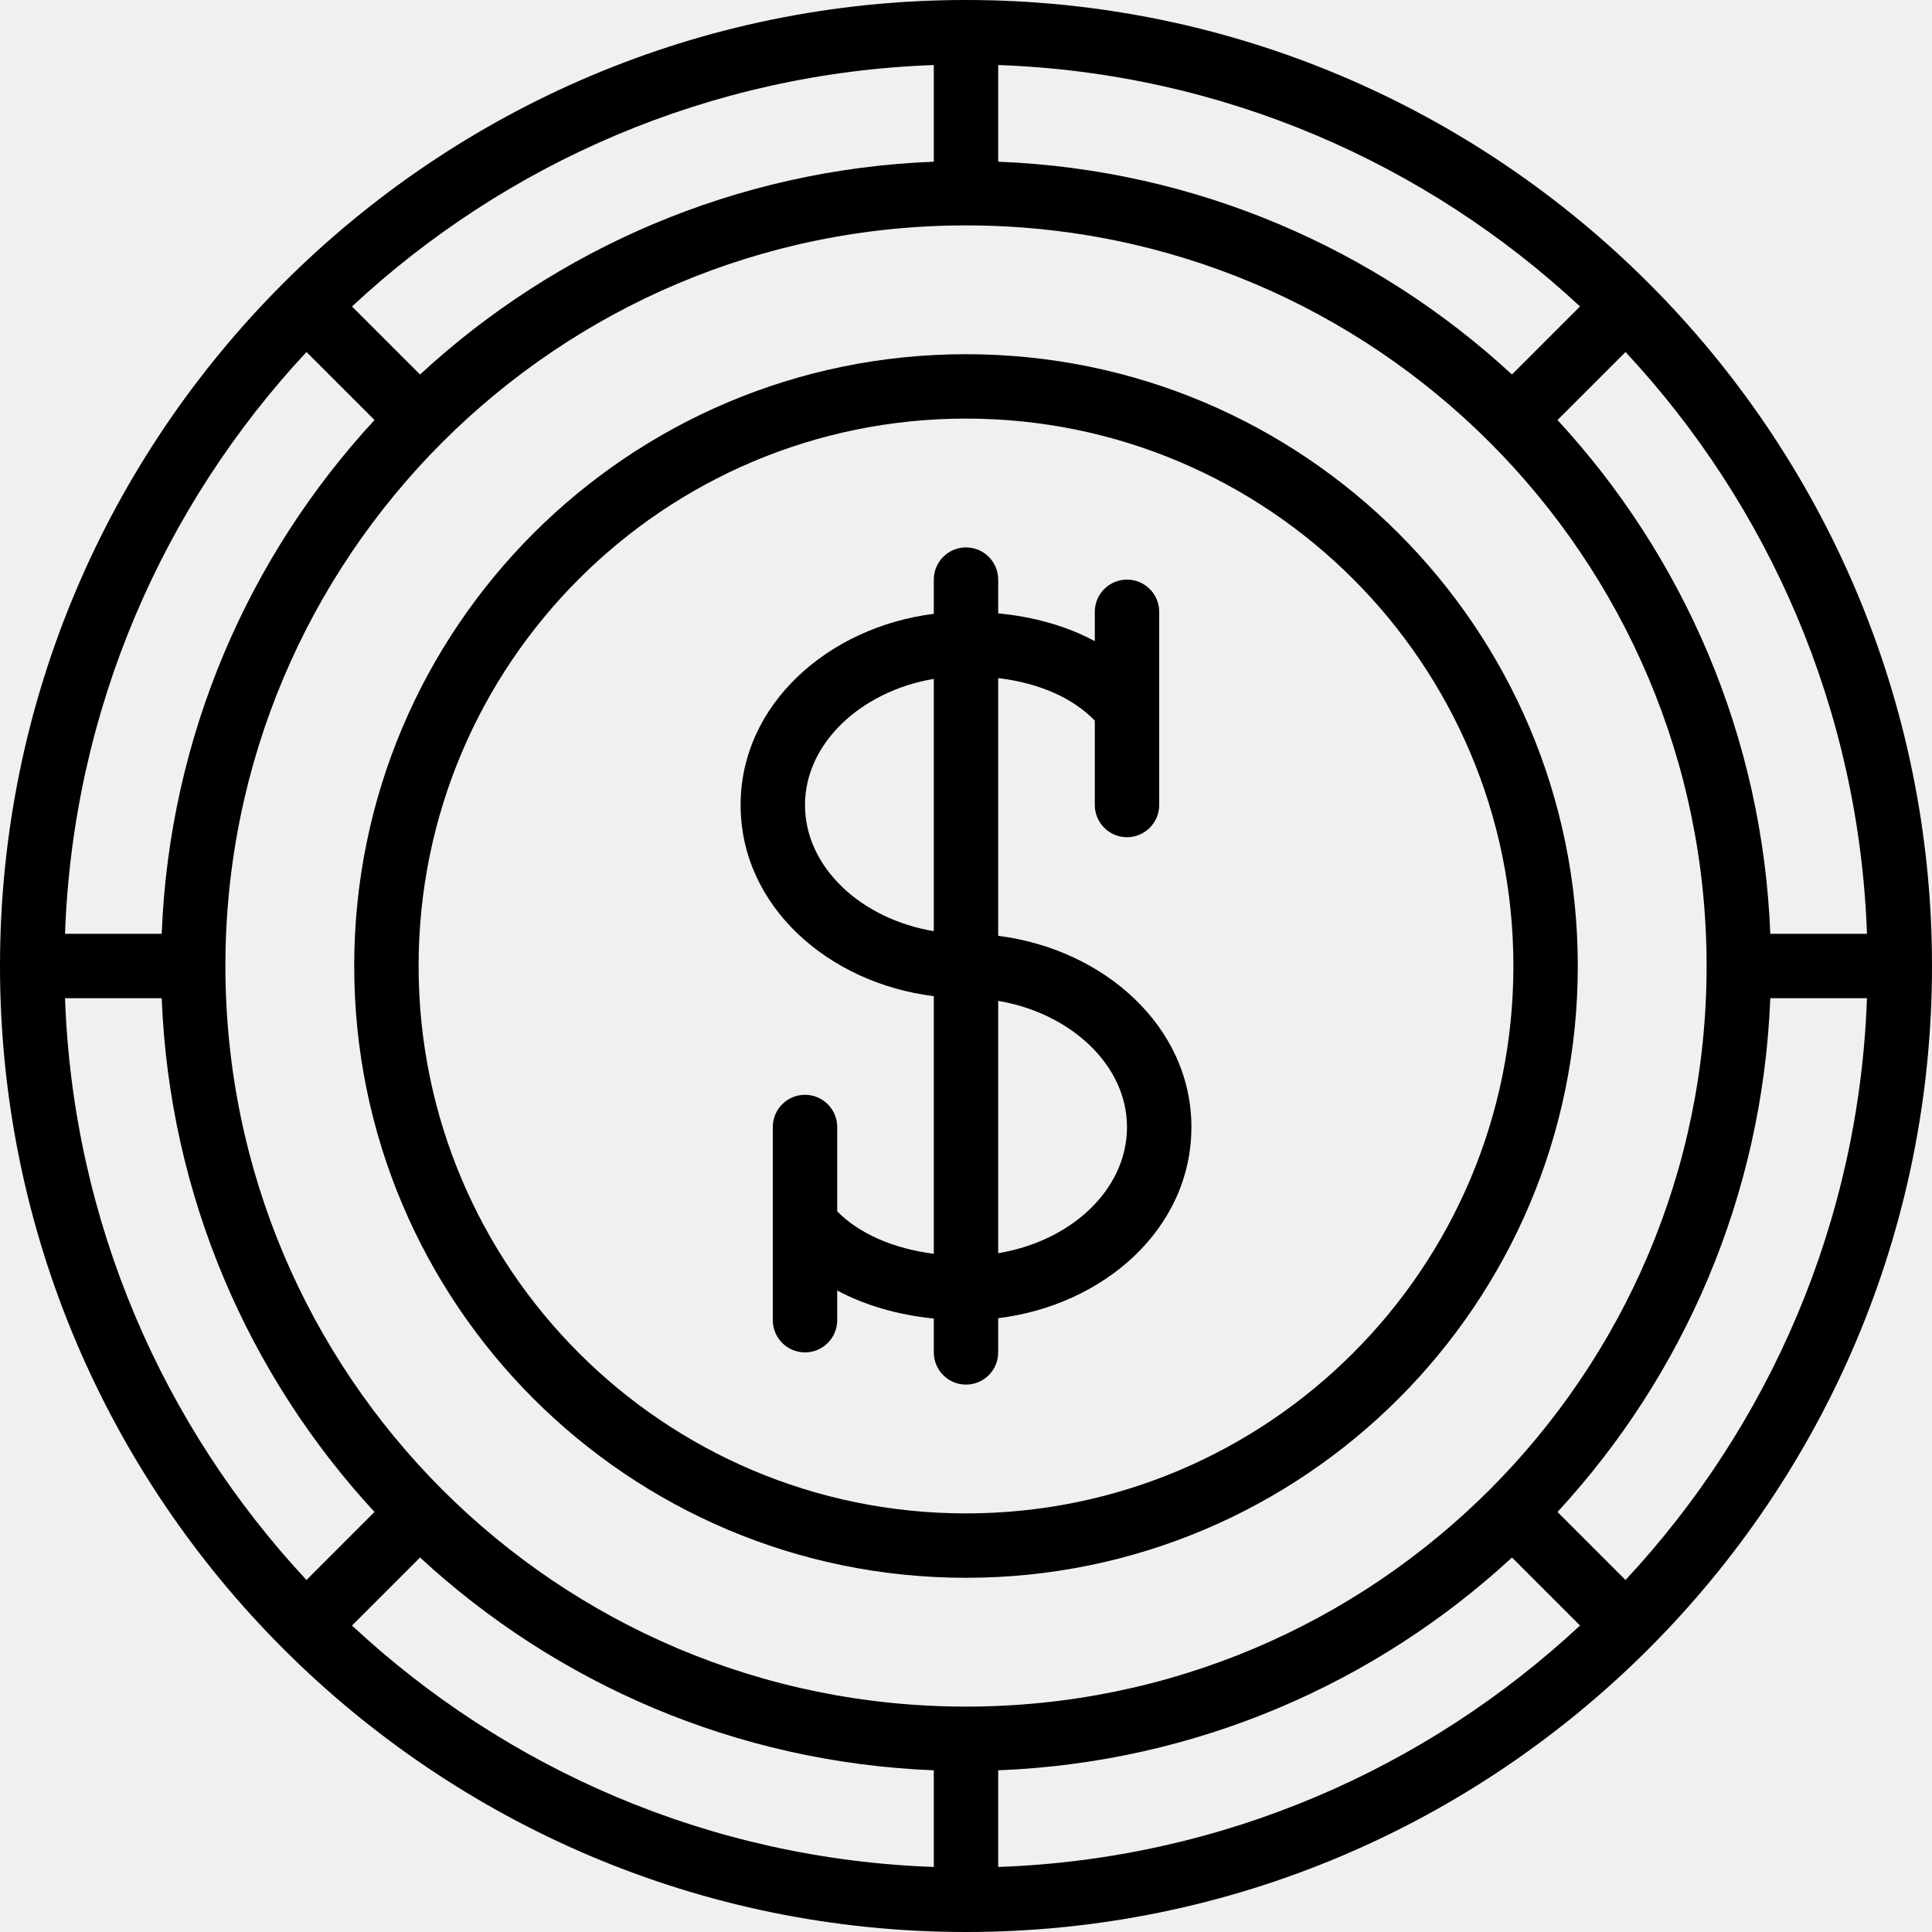
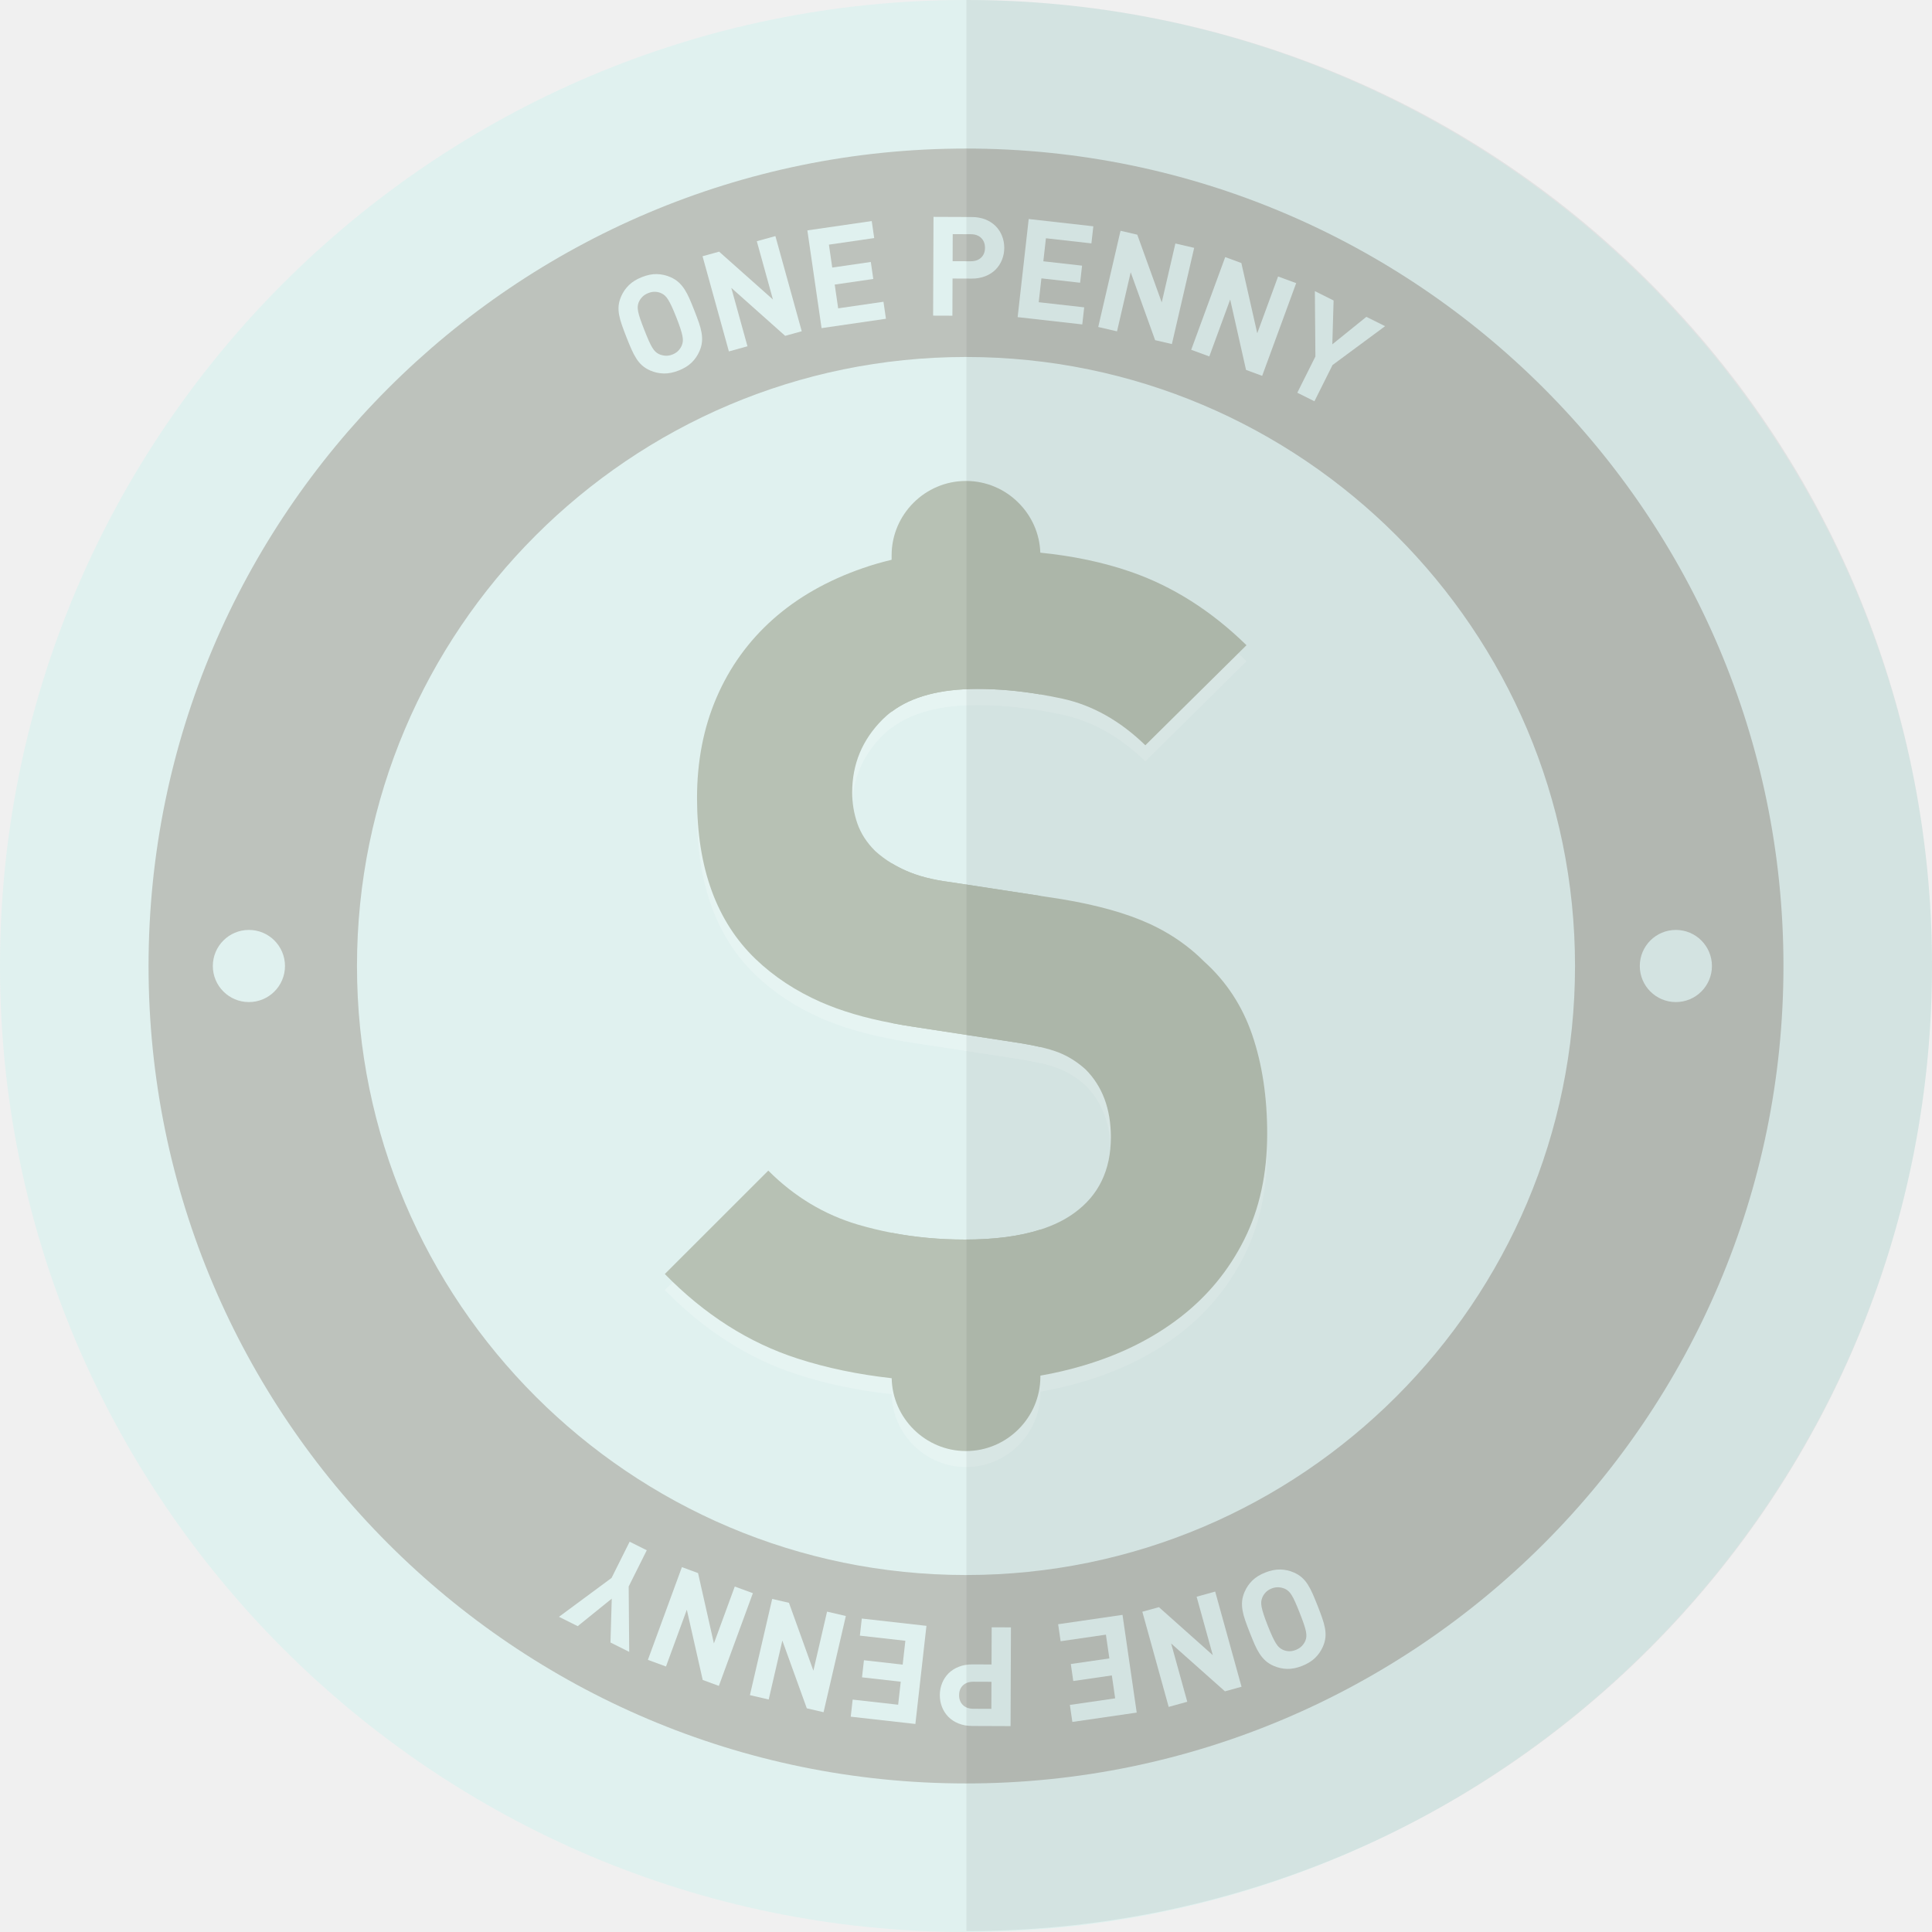
- <svg xmlns="http://www.w3.org/2000/svg" fill="#000000" height="800px" width="800px" version="1.1" id="Layer_1" viewBox="0 0 512 512" xml:space="preserve">
-   <g>
+ <svg xmlns="http://www.w3.org/2000/svg" height="151px" width="151px" version="1.1" id="_x36_" viewBox="0 0 512 512" xml:space="preserve" fill="#000000">
+   <g id="SVGRepo_bgCarrier" stroke-width="0" />
+   <g id="SVGRepo_tracerCarrier" stroke-linecap="round" stroke-linejoin="round" />
+   <g id="SVGRepo_iconCarrier">
    <g>
      <g>
-         <path d="M256,93.867c-89.543,0-162.133,72.591-162.133,162.133S166.457,418.133,256,418.133S418.133,345.543,418.133,256     S345.543,93.867,256,93.867z M256,401.067c-80.117,0-145.067-64.95-145.067-145.067S175.883,110.933,256,110.933     S401.067,175.883,401.067,256S336.117,401.067,256,401.067z" />
-         <path d="M256,0C114.839,0,0,114.839,0,256s114.839,256,256,256s256-114.839,256-256S397.161,0,256,0z M494.765,247.467h-25.616     c-2.065-52.475-23.077-100.075-56.394-136.153l18.028-18.028C468.746,134.036,492.666,188.022,494.765,247.467z M111.314,412.754     c36.078,33.317,83.678,54.329,136.153,56.394v25.616c-59.445-2.099-113.43-26.019-154.181-63.982L111.314,412.754z      M264.533,469.149c52.475-2.065,100.075-23.077,136.153-56.394l18.028,18.028c-40.751,37.963-94.736,61.883-154.181,63.982     V469.149z M256,452.267c-108.396,0-196.267-87.87-196.267-196.267S147.604,59.733,256,59.733S452.267,147.604,452.267,256     S364.397,452.267,256,452.267z M400.686,99.246c-36.078-33.317-83.678-54.329-136.153-56.394V17.235     c59.445,2.099,113.43,26.019,154.181,63.982L400.686,99.246z M247.467,42.851c-52.475,2.065-100.075,23.077-136.153,56.394     L93.285,81.218c40.751-37.963,94.736-61.883,154.181-63.982V42.851z M81.218,93.285l18.028,18.028     c-33.317,36.078-54.329,83.678-56.394,136.153H17.235C19.334,188.022,43.254,134.036,81.218,93.285z M17.235,264.533h25.616     c2.065,52.475,23.077,100.075,56.394,136.153l-18.028,18.028C43.254,377.964,19.334,323.978,17.235,264.533z M430.782,418.714     l-18.028-18.028c33.317-36.078,54.329-83.678,56.394-136.153h25.616C492.666,323.978,468.746,377.964,430.782,418.714z" />
-         <path d="M264.533,248.005v-68.302c10.87,1.319,19.73,5.222,25.6,11.264v22.367c0,4.713,3.82,8.533,8.533,8.533     s8.533-3.821,8.533-8.533v-51.2c0-4.713-3.82-8.533-8.533-8.533s-8.533,3.82-8.533,8.533v7.773     c-7.411-3.979-16.091-6.444-25.6-7.357V153.6c0-4.713-3.82-8.533-8.533-8.533s-8.533,3.821-8.533,8.533v9.071     c-28.002,3.514-51.2,24.028-51.2,50.662c0,26.755,23.143,47.178,51.2,50.667v68.268c-10.696-1.368-19.775-5.327-25.6-11.25     v-22.351c0-4.713-3.821-8.533-8.533-8.533c-4.713,0-8.533,3.82-8.533,8.533v51.2c0,4.713,3.821,8.533,8.533,8.533     c4.713,0,8.533-3.82,8.533-8.533v-7.872c7.469,3.99,16.211,6.493,25.6,7.435v8.971c0,4.713,3.82,8.533,8.533,8.533     s8.533-3.82,8.533-8.533v-9.062c28.112-3.465,51.2-23.797,51.2-50.672C315.733,272.033,292.535,251.518,264.533,248.005z      M213.333,213.333c0-16.439,14.987-30.206,34.133-33.422v66.854C228.268,243.576,213.333,229.878,213.333,213.333z      M264.533,332.107v-66.863c19.146,3.216,34.133,16.983,34.133,33.422C298.667,315.317,283.785,328.947,264.533,332.107z" />
+         <path style="fill:#E0F1EF;" d="M256,512C114.841,512,0,397.159,0,256S114.841,0,256,0s256,114.841,256,256S397.159,512,256,512z" />
+         <g style="opacity:0.2;">
+           <g>
+             <path style="fill:#FFFFFF;" d="M331.858,278.511c-2.639-7.713-6.907-14.208-12.786-19.487 c-4.679-4.679-10.266-8.329-16.762-10.969c-6.496-2.639-14.723-4.679-24.68-6.102l-1.92-0.291l-23.978-3.668 c-4.662-0.6-8.57-1.628-11.723-3.051c-1.32-0.583-2.554-1.234-3.719-1.936c-1.611-0.977-3.051-2.057-4.353-3.24 c-2.245-2.228-3.805-4.662-4.73-7.301c-0.908-2.639-1.371-5.382-1.371-8.227c0-7.524,2.691-13.968,8.073-19.35 c0.737-0.737,1.525-1.423,2.382-2.04c5.348-4.028,12.94-6.033,22.761-6.033c5.33,0,10.883,0.48,16.659,1.457 c1.936,0.326,3.891,0.703,5.879,1.131c7.918,1.731,15.237,5.844,21.938,12.34l26.806-26.514 c-9.341-9.135-19.59-15.631-30.765-19.487c-7.164-2.468-15.133-4.165-23.875-5.039c-4.884-0.514-10.026-0.754-15.425-0.754 c-8.638,0-16.642,0.874-23.978,2.639c-2.657,0.634-5.227,1.371-7.713,2.245c-9.341,3.24-17.259,7.764-23.755,13.54 c-6.496,5.793-11.484,12.7-14.928,20.721c-3.462,8.021-5.176,16.917-5.176,26.669c0,18.476,5.176,32.702,15.528,42.642 c4.885,4.679,10.66,8.484,17.362,11.432c5.296,2.314,11.5,4.165,18.681,5.519c1.937,0.377,3.925,0.72,5.999,1.028l25.897,3.959 c2.913,0.428,5.416,0.891,7.524,1.371c1.868,0.446,3.428,0.891,4.662,1.371c2.639,1.011,5.073,2.537,7.318,4.559 c4.456,4.473,6.701,10.472,6.701,17.979c0,8.741-3.256,15.442-9.752,20.104c-2.502,1.817-5.484,3.274-8.929,4.37 c-5.484,1.765-12.151,2.639-20.018,2.639c-6.684,0-13.163-0.6-19.402-1.8c-3.034-0.583-5.999-1.303-8.929-2.159 c-8.929-2.639-16.848-7.404-23.755-14.311l-27.423,27.405c10.558,10.78,22.281,18.236,35.187,22.401 c7.678,2.485,15.991,4.216,24.938,5.21c6.067,0.686,12.443,1.029,19.093,1.029c7.061,0,13.831-0.566,20.31-1.714 c3.942-0.686,7.781-1.594,11.517-2.708c9.855-2.931,18.373-7.198,25.589-12.786c7.216-5.587,12.854-12.443,16.917-20.567 c4.062-8.124,6.085-17.465,6.085-28.022C335.817,294.964,334.497,286.24,331.858,278.511z" />
+           </g>
+           <path style="fill:#FFFFFF;" d="M275.71,151.407v36.866c-5.776-0.977-11.329-1.457-16.659-1.457 c-9.821,0-17.413,2.005-22.761,6.033v-41.442c0-10.849,8.878-19.71,19.71-19.71c5.416,0,10.352,2.211,13.917,5.793 c3.428,3.411,5.605,8.073,5.776,13.214C275.71,150.944,275.71,151.167,275.71,151.407z" />
+           <path style="fill:#FFFFFF;" d="M275.71,241.662v40.054c-2.108-0.48-4.61-0.943-7.524-1.371l-25.897-3.959 c-2.074-0.309-4.062-0.651-5.999-1.028v-42.351c1.165,0.703,2.399,1.354,3.719,1.936c3.154,1.423,7.061,2.451,11.723,3.051 L275.71,241.662z" />
+           <path style="fill:#FFFFFF;" d="M255.692,332.739c7.867,0,14.534-0.874,20.018-2.639v38.974c0,10.832-8.861,19.71-19.71,19.71 c-10.695,0-19.487-8.655-19.693-19.299c-0.017-0.137-0.017-0.274-0.017-0.411v-38.135 C242.529,332.139,249.007,332.739,255.692,332.739z" />
+         </g>
+         <g style="opacity:0.5;">
+           <path style="fill:#99948A;" d="M256.001,472.633c-119.452,0-216.633-97.181-216.633-216.633s97.18-216.633,216.633-216.633 c119.452,0,216.633,97.18,216.633,216.633S375.453,472.633,256.001,472.633z M256.001,94.604 c-88.994,0-161.396,72.402-161.396,161.396s72.402,161.396,161.396,161.396c88.994,0,161.396-72.402,161.396-161.396 S344.994,94.604,256.001,94.604z" />
+         </g>
+         <g>
+           <path style="fill:#E0F1EF;" d="M184,82.265c0.458,1.164,0.856,2.222,1.187,3.17c0.334,0.946,0.576,1.846,0.725,2.697 c0.15,0.847,0.19,1.669,0.117,2.461c-0.069,0.789-0.291,1.617-0.664,2.474c-0.497,1.144-1.183,2.144-2.057,3.002 c-0.874,0.854-2.02,1.563-3.434,2.118c-1.411,0.555-2.736,0.819-3.972,0.791c-1.236-0.028-2.425-0.287-3.572-0.786 c-0.855-0.376-1.579-0.827-2.17-1.359c-0.593-0.529-1.119-1.161-1.572-1.89c-0.461-0.729-0.888-1.553-1.29-2.473 c-0.405-0.924-0.833-1.965-1.291-3.129c-0.456-1.162-0.851-2.217-1.183-3.166c-0.336-0.95-0.582-1.846-0.745-2.692 c-0.16-0.841-0.208-1.661-0.134-2.453c0.069-0.791,0.293-1.617,0.664-2.474c0.499-1.144,1.189-2.146,2.077-3.009 c0.885-0.861,2.034-1.568,3.45-2.123c1.414-0.558,2.733-0.819,3.957-0.786c1.221,0.031,2.408,0.295,3.552,0.791 c0.857,0.373,1.581,0.829,2.172,1.359c0.591,0.532,1.118,1.161,1.59,1.884c0.469,0.724,0.905,1.548,1.307,2.466 C183.114,80.06,183.547,81.104,184,82.265z M179.247,84.134c-0.458-1.162-0.86-2.116-1.204-2.861 c-0.347-0.745-0.665-1.35-0.954-1.817c-0.289-0.467-0.566-0.825-0.836-1.07c-0.27-0.253-0.567-0.459-0.893-0.619 c-0.495-0.255-1.047-0.396-1.653-0.437c-0.608-0.039-1.241,0.074-1.902,0.336c-0.66,0.257-1.205,0.611-1.622,1.05 c-0.419,0.444-0.736,0.926-0.947,1.457c-0.128,0.343-0.208,0.697-0.233,1.062c-0.028,0.365,0.011,0.817,0.117,1.356 c0.108,0.538,0.294,1.195,0.559,1.973c0.268,0.778,0.629,1.749,1.088,2.912c0.456,1.162,0.851,2.119,1.187,2.867 c0.334,0.753,0.645,1.354,0.929,1.81s0.559,0.807,0.826,1.055c0.272,0.252,0.569,0.454,0.898,0.618 c0.514,0.241,1.08,0.39,1.694,0.438c0.611,0.05,1.246-0.056,1.91-0.318c0.659-0.26,1.198-0.613,1.612-1.068 c0.412-0.453,0.715-0.941,0.904-1.461c0.13-0.341,0.208-0.695,0.236-1.06c0.026-0.367-0.009-0.813-0.112-1.34 c-0.101-0.525-0.279-1.177-0.534-1.961C180.059,86.273,179.704,85.297,179.247,84.134z" />
+           <path style="fill:#E0F1EF;" d="M208.075,89.001l-14.273-12.715l4.284,15.481l-4.922,1.363l-6.984-25.224l4.395-1.215 l14.263,12.682l-4.276-15.446l4.927-1.361l6.981,25.22L208.075,89.001z" />
+           <path style="fill:#E0F1EF;" d="M217.723,86.957l-3.763-25.9l17.059-2.478l0.655,4.511l-12.002,1.744l0.88,6.072l10.224-1.482 l0.652,4.506l-10.219,1.486l0.915,6.295l12.004-1.744l0.657,4.508L217.723,86.957z" />
+           <path style="fill:#E0F1EF;" d="M266.141,65.704c-0.005,1.105-0.205,2.15-0.602,3.141c-0.396,0.993-0.962,1.859-1.7,2.604 c-0.738,0.744-1.649,1.33-2.728,1.753c-1.081,0.428-2.293,0.637-3.638,0.632l-5.039-0.022l-0.038,9.852l-5.108-0.018 l0.101-26.174l10.144,0.04c1.348,0.005,2.562,0.224,3.64,0.657c1.076,0.431,1.979,1.026,2.712,1.774 c0.731,0.752,1.293,1.624,1.68,2.617C265.954,63.557,266.144,64.599,266.141,65.704z M261.031,65.686 c0.006-1.078-0.329-1.95-1-2.613c-0.671-0.665-1.596-1.002-2.771-1.003l-4.78-0.02l-0.026,7.165l4.78,0.02 c1.173,0.004,2.101-0.316,2.776-0.962C260.685,67.627,261.027,66.764,261.031,65.686z" />
+           <path style="fill:#E0F1EF;" d="M269.683,84.046l2.934-26.005l17.129,1.93l-0.51,4.529l-12.054-1.357l-0.686,6.1l10.263,1.155 l-0.512,4.531l-10.264-1.158l-0.712,6.319l12.054,1.357l-0.51,4.531L269.683,84.046z" />
+           <path style="fill:#E0F1EF;" d="M306.119,90.148l-6.472-17.989l-3.624,15.652l-4.979-1.154l5.906-25.498l4.439,1.029l6.484,17.953 l3.615-15.613l4.979,1.154l-5.904,25.496L306.119,90.148z" />
+           <path style="fill:#E0F1EF;" d="M330.211,98.029l-4.201-18.647l-5.531,15.08l-4.798-1.762l9.015-24.567l4.277,1.571l4.212,18.615 l5.521-15.048l4.796,1.762l-9.015,24.572L330.211,98.029z" />
+           <path style="fill:#E0F1EF;" d="M353.133,96.742l-4.795,9.6l-4.539-2.264l4.795-9.604l-0.141-17.323l4.964,2.478l-0.337,11.622 l9.022-7.288l4.964,2.478L353.133,96.742z" />
+         </g>
+         <g>
+           <path style="fill:#E0F1EF;" d="M331.201,432.648c-0.458-1.165-0.856-2.222-1.187-3.17c-0.334-0.946-0.576-1.846-0.725-2.697 c-0.149-0.846-0.19-1.669-0.117-2.46c0.069-0.789,0.291-1.617,0.664-2.475c0.497-1.144,1.183-2.144,2.057-3.002 c0.874-0.854,2.02-1.563,3.434-2.118c1.412-0.555,2.736-0.819,3.972-0.791c1.237,0.028,2.425,0.287,3.572,0.786 c0.855,0.376,1.579,0.827,2.17,1.359c0.593,0.529,1.118,1.161,1.572,1.89c0.461,0.729,0.888,1.553,1.29,2.473 c0.405,0.924,0.832,1.965,1.291,3.129c0.456,1.162,0.851,2.217,1.183,3.165c0.336,0.95,0.582,1.846,0.745,2.692 c0.16,0.841,0.208,1.661,0.134,2.453c-0.069,0.792-0.293,1.617-0.664,2.474c-0.499,1.144-1.189,2.146-2.077,3.01 c-0.885,0.861-2.034,1.568-3.45,2.123c-1.414,0.558-2.733,0.819-3.957,0.786c-1.221-0.031-2.408-0.294-3.552-0.792 c-0.857-0.373-1.582-0.829-2.172-1.359c-0.591-0.532-1.119-1.161-1.59-1.884c-0.469-0.724-0.905-1.548-1.307-2.466 C332.087,434.852,331.655,433.808,331.201,432.648z M335.954,430.778c0.458,1.162,0.86,2.116,1.204,2.861 c0.347,0.745,0.665,1.35,0.954,1.817c0.289,0.467,0.566,0.825,0.836,1.071c0.27,0.253,0.567,0.459,0.893,0.619 c0.495,0.256,1.047,0.396,1.653,0.437c0.608,0.039,1.241-0.073,1.902-0.336c0.659-0.257,1.204-0.611,1.622-1.05 c0.42-0.444,0.736-0.926,0.947-1.457c0.128-0.343,0.208-0.697,0.234-1.062c0.028-0.365-0.011-0.817-0.117-1.355 c-0.108-0.539-0.294-1.195-0.559-1.973c-0.267-0.778-0.629-1.749-1.088-2.912c-0.456-1.162-0.851-2.119-1.187-2.867 c-0.334-0.753-0.645-1.353-0.929-1.81c-0.284-0.456-0.559-0.807-0.826-1.055c-0.272-0.252-0.569-0.454-0.898-0.618 c-0.514-0.241-1.08-0.39-1.694-0.438c-0.611-0.05-1.246,0.056-1.91,0.318c-0.659,0.26-1.198,0.613-1.612,1.068 c-0.412,0.453-0.715,0.941-0.905,1.461c-0.13,0.341-0.208,0.695-0.236,1.06c-0.026,0.367,0.009,0.813,0.112,1.34 c0.101,0.525,0.279,1.177,0.534,1.961C335.143,428.639,335.498,429.616,335.954,430.778z" />
+           <path style="fill:#E0F1EF;" d="M307.126,425.912l14.273,12.715l-4.284-15.481l4.922-1.363l6.984,25.224l-4.395,1.215 l-14.263-12.682l4.276,15.446l-4.927,1.361l-6.981-25.22L307.126,425.912z" />
+           <path style="fill:#E0F1EF;" d="M297.479,427.955l3.763,25.9l-17.059,2.478l-0.655-4.511l12.002-1.744l-0.88-6.072l-10.224,1.482 l-0.652-4.506l10.219-1.486l-0.915-6.295l-12.004,1.744l-0.657-4.508L297.479,427.955z" />
+           <path style="fill:#E0F1EF;" d="M249.06,449.208c0.005-1.105,0.205-2.15,0.602-3.141c0.396-0.993,0.962-1.859,1.7-2.603 c0.738-0.744,1.649-1.33,2.728-1.753c1.081-0.428,2.293-0.637,3.638-0.632l5.038,0.022l0.038-9.852l5.108,0.018l-0.101,26.174 l-10.144-0.04c-1.348-0.005-2.562-0.224-3.64-0.657c-1.076-0.431-1.979-1.026-2.712-1.774c-0.731-0.752-1.293-1.624-1.68-2.617 C249.248,451.355,249.058,450.313,249.06,449.208z M254.171,449.226c-0.006,1.078,0.329,1.95,1,2.613 c0.671,0.665,1.596,1.001,2.771,1.003l4.78,0.02l0.026-7.165l-4.78-0.02c-1.172-0.004-2.101,0.316-2.776,0.962 C254.516,447.285,254.174,448.148,254.171,449.226z" />
+           <path style="fill:#E0F1EF;" d="M245.519,430.866l-2.934,26.005l-17.129-1.93l0.51-4.529l12.054,1.357l0.686-6.1l-10.264-1.155 l0.512-4.531l10.264,1.158l0.712-6.319l-12.054-1.357l0.51-4.531L245.519,430.866z" />
+           <path style="fill:#E0F1EF;" d="M209.083,424.764l6.472,17.989l3.624-15.652l4.979,1.154l-5.906,25.498l-4.439-1.029 l-6.484-17.953l-3.615,15.613l-4.979-1.154l5.904-25.496L209.083,424.764z" />
+           <path style="fill:#E0F1EF;" d="M184.991,416.883l4.2,18.647l5.531-15.08l4.798,1.762l-9.015,24.567l-4.277-1.571l-4.213-18.616 l-5.521,15.048l-4.796-1.762l9.015-24.572L184.991,416.883z" />
+           <path style="fill:#E0F1EF;" d="M162.068,418.17l4.795-9.6l4.539,2.264l-4.795,9.604l0.141,17.323l-4.964-2.478l0.337-11.622 l-9.022,7.288l-4.964-2.478L162.068,418.17z" />
+         </g>
+         <g>
+           <g>
+             <path style="fill:#B7C1B4;" d="M331.858,274.27c-2.639-7.713-6.907-14.208-12.786-19.487 c-4.679-4.679-10.266-8.329-16.762-10.969c-6.496-2.639-14.723-4.679-24.68-6.102l-1.92-0.292l-23.978-3.668 c-4.662-0.6-8.57-1.628-11.723-3.051c-1.32-0.583-2.554-1.234-3.719-1.936c-1.611-0.977-3.051-2.057-4.353-3.24 c-2.245-2.228-3.805-4.662-4.73-7.301c-0.908-2.639-1.371-5.382-1.371-8.227c0-7.524,2.691-13.968,8.073-19.35 c0.737-0.737,1.525-1.423,2.382-2.04c5.348-4.028,12.94-6.033,22.761-6.033c5.33,0,10.883,0.48,16.659,1.457 c1.936,0.326,3.891,0.703,5.879,1.131c7.918,1.731,15.237,5.844,21.938,12.34l26.806-26.514 c-9.341-9.135-19.59-15.631-30.765-19.487c-7.164-2.468-15.133-4.165-23.875-5.039c-4.884-0.514-10.026-0.754-15.425-0.754 c-8.638,0-16.642,0.874-23.978,2.64c-2.657,0.634-5.227,1.371-7.713,2.245c-9.341,3.239-17.259,7.764-23.755,13.54 c-6.496,5.793-11.484,12.7-14.928,20.721c-3.462,8.021-5.176,16.917-5.176,26.669c0,18.476,5.176,32.701,15.528,42.642 c4.885,4.679,10.66,8.484,17.362,11.432c5.296,2.314,11.5,4.165,18.681,5.519c1.937,0.377,3.925,0.72,5.999,1.028l25.897,3.959 c2.913,0.428,5.416,0.891,7.524,1.371c1.868,0.446,3.428,0.891,4.662,1.371c2.639,1.011,5.073,2.537,7.318,4.559 c4.456,4.474,6.701,10.472,6.701,17.979c0,8.741-3.256,15.442-9.752,20.104c-2.502,1.817-5.484,3.274-8.929,4.37 c-5.484,1.765-12.151,2.639-20.018,2.639c-6.684,0-13.163-0.6-19.402-1.8c-3.034-0.583-5.999-1.303-8.929-2.16 c-8.929-2.639-16.848-7.404-23.755-14.311l-27.423,27.405c10.558,10.78,22.281,18.236,35.187,22.401 c7.678,2.485,15.991,4.216,24.938,5.21c6.067,0.686,12.443,1.029,19.093,1.029c7.061,0,13.831-0.566,20.31-1.714 c3.942-0.686,7.781-1.594,11.517-2.708c9.855-2.931,18.373-7.198,25.589-12.786c7.216-5.587,12.854-12.443,16.917-20.567 c4.062-8.124,6.085-17.465,6.085-28.022C335.817,290.724,334.497,282,331.858,274.27z" />
+           </g>
+           <path style="fill:#B7C1B4;" d="M275.71,147.167v36.866c-5.776-0.977-11.329-1.457-16.659-1.457 c-9.821,0-17.413,2.005-22.761,6.033v-41.442c0-10.849,8.878-19.71,19.71-19.71c5.416,0,10.352,2.211,13.917,5.793 c3.428,3.411,5.605,8.072,5.776,13.214C275.71,146.704,275.71,146.927,275.71,147.167z" />
+           <path style="fill:#B7C1B4;" d="M275.71,237.421v40.054c-2.108-0.48-4.61-0.943-7.524-1.371l-25.897-3.959 c-2.074-0.309-4.062-0.651-5.999-1.028v-42.351c1.165,0.703,2.399,1.354,3.719,1.936c3.154,1.423,7.061,2.451,11.723,3.051 L275.71,237.421z" />
+           <path style="fill:#B7C1B4;" d="M255.692,328.498c7.867,0,14.534-0.874,20.018-2.639v38.974c0,10.832-8.861,19.71-19.71,19.71 c-10.695,0-19.487-8.655-19.693-19.299c-0.017-0.137-0.017-0.274-0.017-0.411v-38.134 C242.529,327.898,249.007,328.498,255.692,328.498z" />
+         </g>
+         <g>
+           <circle style="fill:#E0F1EF;" cx="65.963" cy="256" r="9.56" />
+           <circle style="fill:#E0F1EF;" cx="444.121" cy="256" r="9.56" />
+         </g>
      </g>
+       <path style="opacity:0.06;fill:#040000;" d="M256.12,511.759c65.556,0,131.113-24.952,181.02-74.859 c99.814-99.814,99.814-262.225,0-362.038C387.232,24.953,321.676,0,256.12,0L256.12,511.759z" />
    </g>
  </g>
</svg>
